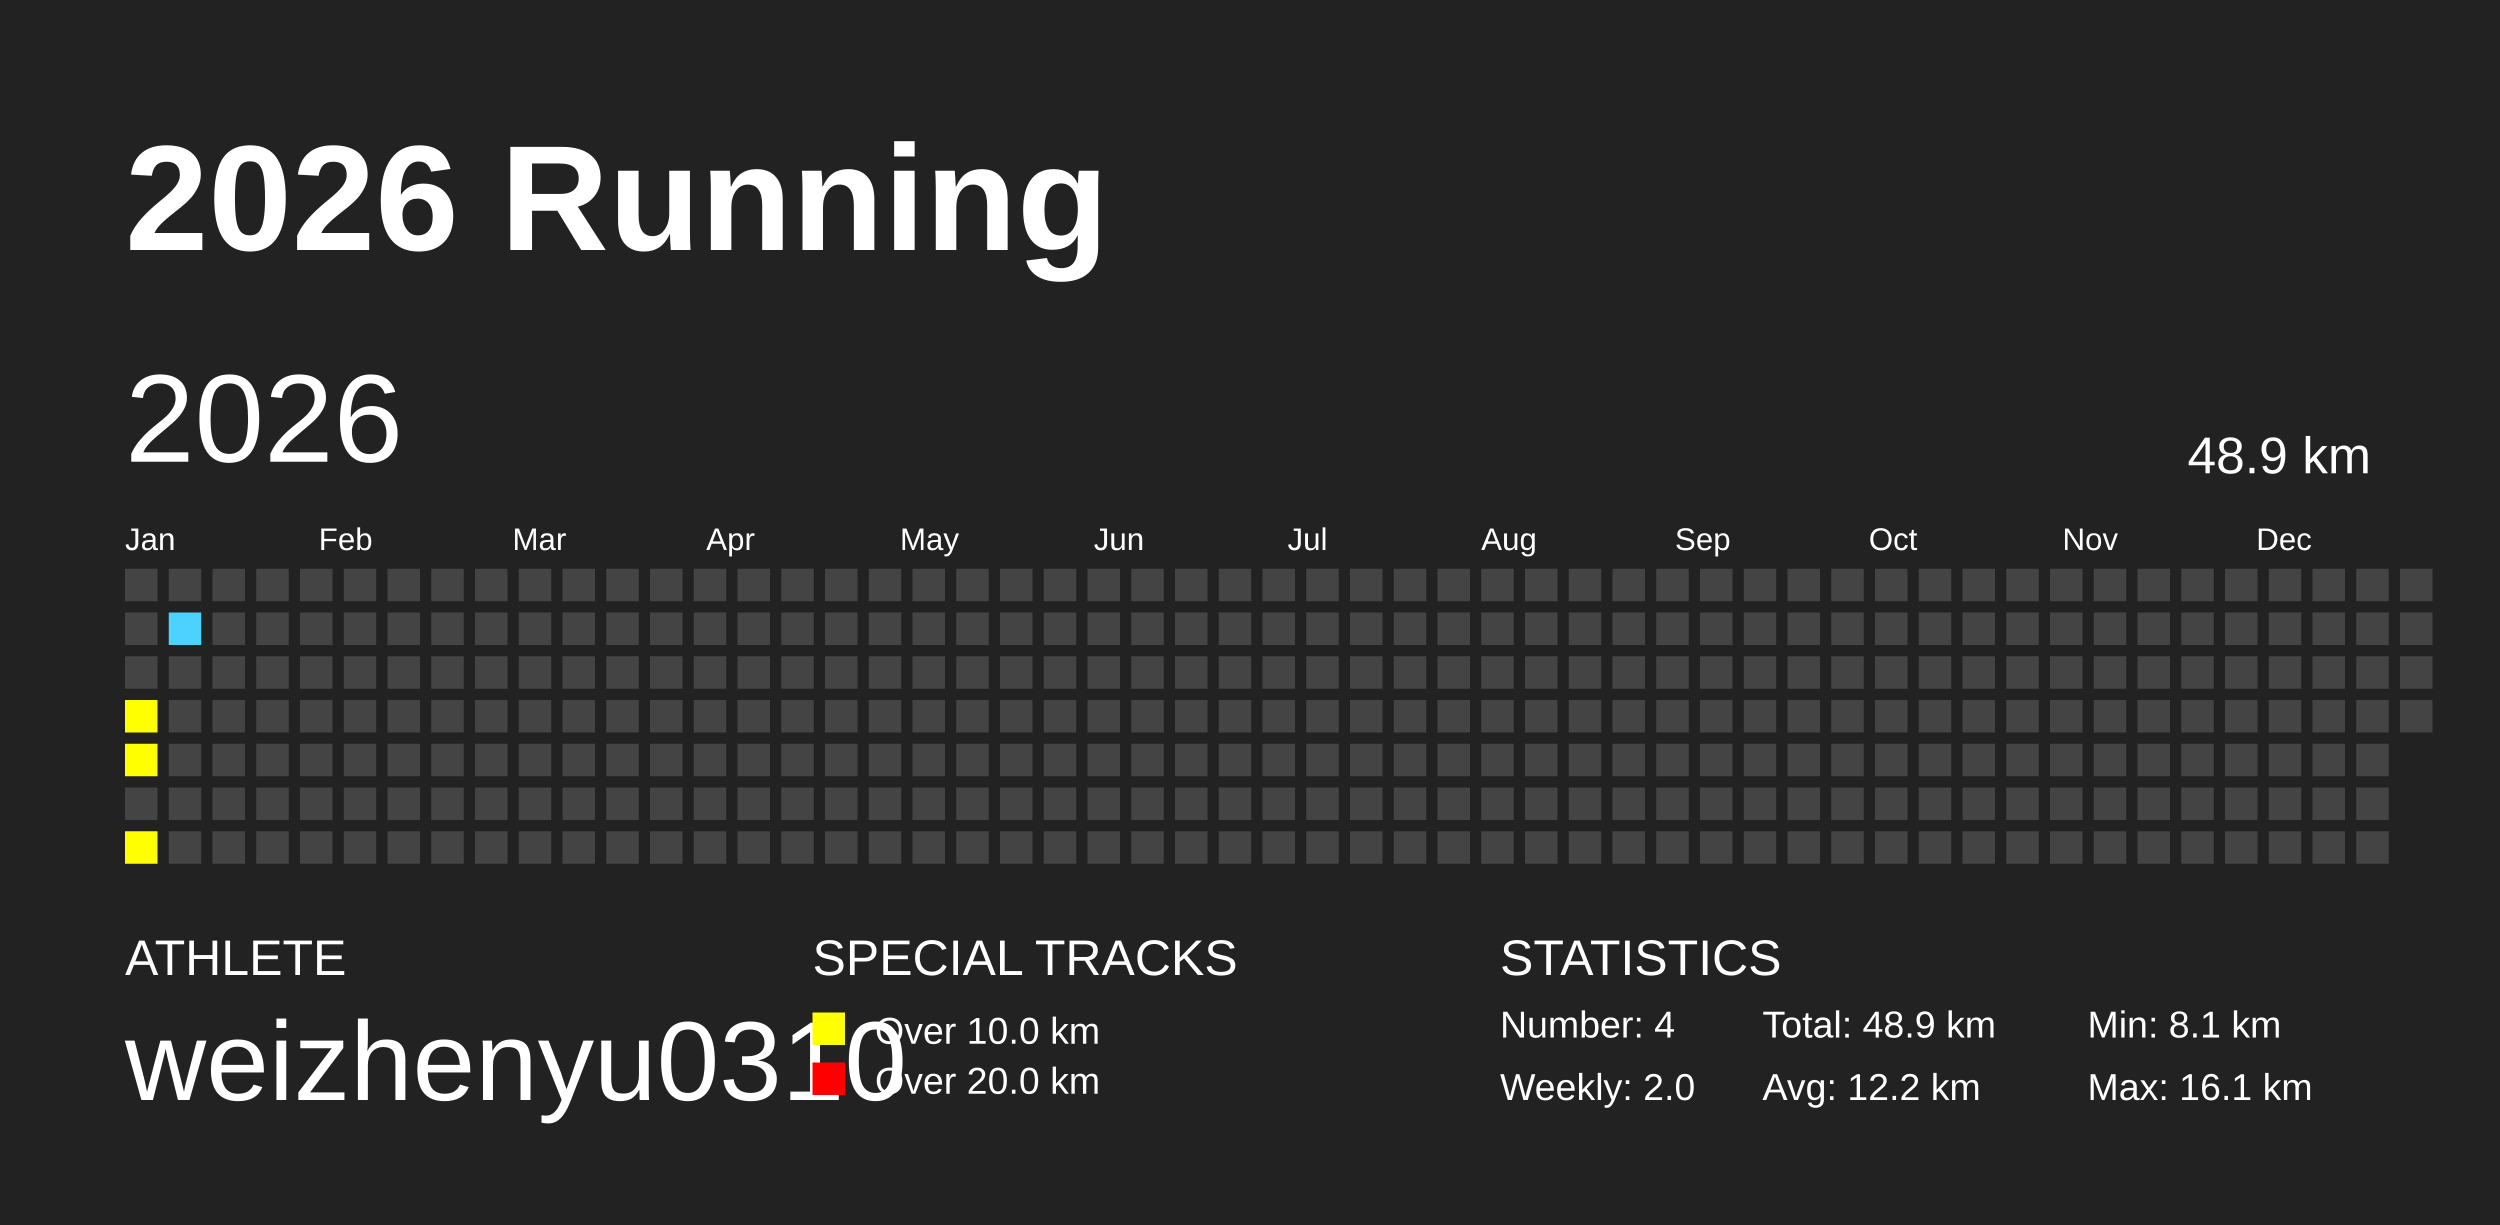
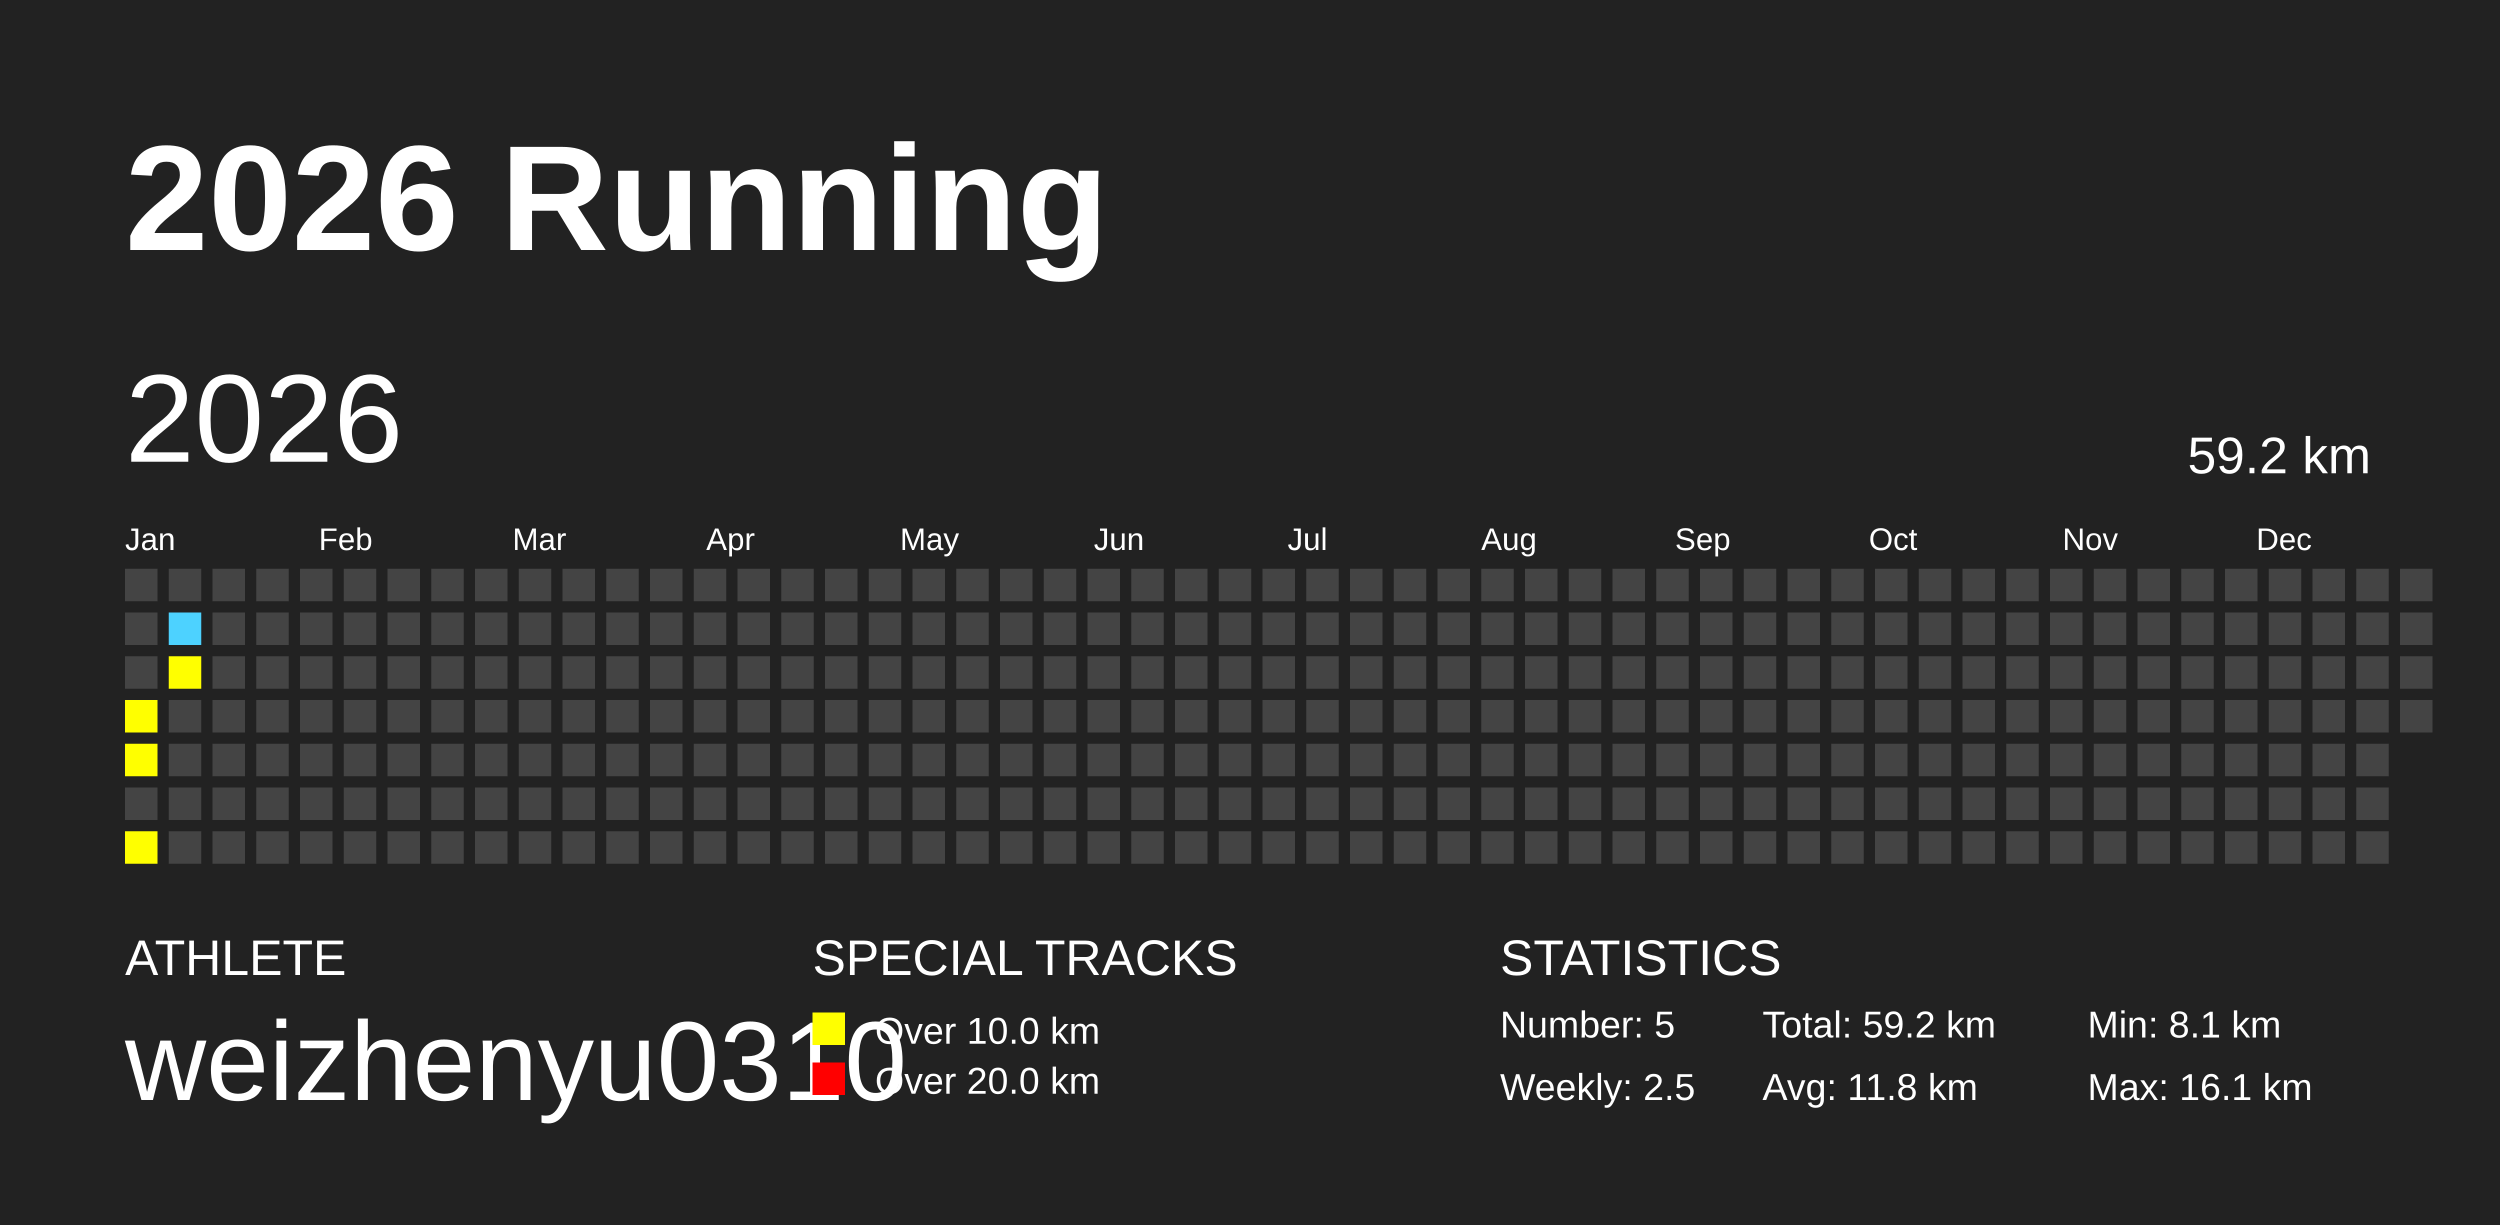
<svg xmlns="http://www.w3.org/2000/svg" baseProfile="full" height="98mm" version="1.1" viewBox="0,0,200,98" width="200mm">
  <defs />
  <rect fill="#222222" height="98" width="200" x="0" y="0" />
  <text fill="#FFFFFF" style="font-size:12px; font-family:Arial; font-weight:bold;" x="10" y="20">2026 Running</text>
  <text fill="#FFFFFF" style="font-size:4px; font-family:Arial" x="10" y="78">ATHLETE</text>
  <text fill="#FFFFFF" style="font-size:9px; font-family:Arial" x="10" y="88">weizhenyu0310</text>
  <text fill="#FFFFFF" style="font-size:4px; font-family:Arial" x="65" y="78">SPECIAL TRACKS</text>
  <rect fill="yellow" height="2.6" width="2.6" x="65" y="81" />
  <text fill="#FFFFFF" style="font-size:3px; font-family:Arial" x="70" y="83.5">Over 10.0 km</text>
  <rect fill="red" height="2.6" width="2.6" x="65" y="85" />
  <text fill="#FFFFFF" style="font-size:3px; font-family:Arial" x="70" y="87.5">Over 20.0 km</text>
  <text fill="#FFFFFF" style="font-size:4px; font-family:Arial" x="120" y="78">STATISTICS</text>
-   <text fill="#FFFFFF" style="font-size:3px; font-family:Arial" x="120" y="83">Number: 4</text>
-   <text fill="#FFFFFF" style="font-size:3px; font-family:Arial" x="120" y="88">Weekly: 2.0</text>
-   <text fill="#FFFFFF" style="font-size:3px; font-family:Arial" x="141" y="83">Total: 48.9 km</text>
-   <text fill="#FFFFFF" style="font-size:3px; font-family:Arial" x="141" y="88">Avg: 12.2 km</text>
+   <text fill="#FFFFFF" style="font-size:3px; font-family:Arial" x="120" y="83">Number: 5</text>
+   <text fill="#FFFFFF" style="font-size:3px; font-family:Arial" x="120" y="88">Weekly: 2.5</text>
+   <text fill="#FFFFFF" style="font-size:3px; font-family:Arial" x="141" y="83">Total: 59.2 km</text>
+   <text fill="#FFFFFF" style="font-size:3px; font-family:Arial" x="141" y="88">Avg: 11.8 km</text>
  <text fill="#FFFFFF" style="font-size:3px; font-family:Arial" x="167" y="83">Min: 8.1 km</text>
  <text fill="#FFFFFF" style="font-size:3px; font-family:Arial" x="167" y="88">Max: 16.1 km</text>
  <text dominant-baseline="hanging" fill="#FFFFFF" style="font-size:10.0px; font-family:Arial;" x="10" y="30">2026</text>
-   <text dominant-baseline="hanging" fill="#FFFFFF" style="font-size:4.125px; font-family:Arial;" x="175" y="35">48.9 km</text>
+   <text dominant-baseline="hanging" fill="#FFFFFF" style="font-size:4.125px; font-family:Arial;" x="175" y="35">59.2 km</text>
  <text fill="#FFFFFF" style="font-size:2.5px; font-family:Arial" x="10.0" y="44">Jan</text>
  <text fill="#FFFFFF" style="font-size:2.5px; font-family:Arial" x="25.5" y="44">Feb</text>
  <text fill="#FFFFFF" style="font-size:2.5px; font-family:Arial" x="41.0" y="44">Mar</text>
  <text fill="#FFFFFF" style="font-size:2.5px; font-family:Arial" x="56.5" y="44">Apr</text>
  <text fill="#FFFFFF" style="font-size:2.5px; font-family:Arial" x="72.0" y="44">May</text>
  <text fill="#FFFFFF" style="font-size:2.5px; font-family:Arial" x="87.5" y="44">Jun</text>
  <text fill="#FFFFFF" style="font-size:2.5px; font-family:Arial" x="103.0" y="44">Jul</text>
  <text fill="#FFFFFF" style="font-size:2.5px; font-family:Arial" x="118.5" y="44">Aug</text>
  <text fill="#FFFFFF" style="font-size:2.5px; font-family:Arial" x="134.0" y="44">Sep</text>
  <text fill="#FFFFFF" style="font-size:2.5px; font-family:Arial" x="149.5" y="44">Oct</text>
  <text fill="#FFFFFF" style="font-size:2.5px; font-family:Arial" x="165.0" y="44">Nov</text>
  <text fill="#FFFFFF" style="font-size:2.5px; font-family:Arial" x="180.5" y="44">Dec</text>
  <rect fill="#444444" height="2.6" width="2.6" x="10.0" y="45.5" />
  <rect fill="#444444" height="2.6" width="2.6" x="10.0" y="49.0" />
  <rect fill="#444444" height="2.6" width="2.6" x="10.0" y="52.5" />
  <rect fill="yellow" height="2.6" width="2.6" x="10.0" y="56.0" />
  <rect fill="yellow" height="2.6" width="2.6" x="10.0" y="59.5" />
  <rect fill="#444444" height="2.6" width="2.6" x="10.0" y="63.0" />
  <rect fill="yellow" height="2.6" width="2.6" x="10.0" y="66.5" />
  <rect fill="#444444" height="2.6" width="2.6" x="13.5" y="45.5" />
  <rect fill="#4DD2FF" height="2.6" width="2.6" x="13.5" y="49.0" />
-   <rect fill="#444444" height="2.6" width="2.6" x="13.5" y="52.5" />
+   <rect fill="yellow" height="2.6" width="2.6" x="13.5" y="52.5" />
  <rect fill="#444444" height="2.6" width="2.6" x="13.5" y="56.0" />
  <rect fill="#444444" height="2.6" width="2.6" x="13.5" y="59.5" />
  <rect fill="#444444" height="2.6" width="2.6" x="13.5" y="63.0" />
  <rect fill="#444444" height="2.6" width="2.6" x="13.5" y="66.5" />
  <rect fill="#444444" height="2.6" width="2.6" x="17.0" y="45.5" />
  <rect fill="#444444" height="2.6" width="2.6" x="17.0" y="49.0" />
  <rect fill="#444444" height="2.6" width="2.6" x="17.0" y="52.5" />
  <rect fill="#444444" height="2.6" width="2.6" x="17.0" y="56.0" />
  <rect fill="#444444" height="2.6" width="2.6" x="17.0" y="59.5" />
  <rect fill="#444444" height="2.6" width="2.6" x="17.0" y="63.0" />
  <rect fill="#444444" height="2.6" width="2.6" x="17.0" y="66.5" />
  <rect fill="#444444" height="2.6" width="2.6" x="20.5" y="45.5" />
  <rect fill="#444444" height="2.6" width="2.6" x="20.5" y="49.0" />
  <rect fill="#444444" height="2.6" width="2.6" x="20.5" y="52.5" />
  <rect fill="#444444" height="2.6" width="2.6" x="20.5" y="56.0" />
  <rect fill="#444444" height="2.6" width="2.6" x="20.5" y="59.5" />
  <rect fill="#444444" height="2.6" width="2.6" x="20.5" y="63.0" />
  <rect fill="#444444" height="2.6" width="2.6" x="20.5" y="66.5" />
  <rect fill="#444444" height="2.6" width="2.6" x="24.0" y="45.5" />
  <rect fill="#444444" height="2.6" width="2.6" x="24.0" y="49.0" />
  <rect fill="#444444" height="2.6" width="2.6" x="24.0" y="52.5" />
  <rect fill="#444444" height="2.6" width="2.6" x="24.0" y="56.0" />
  <rect fill="#444444" height="2.6" width="2.6" x="24.0" y="59.5" />
  <rect fill="#444444" height="2.6" width="2.6" x="24.0" y="63.0" />
  <rect fill="#444444" height="2.6" width="2.6" x="24.0" y="66.5" />
  <rect fill="#444444" height="2.6" width="2.6" x="27.5" y="45.5" />
  <rect fill="#444444" height="2.6" width="2.6" x="27.5" y="49.0" />
  <rect fill="#444444" height="2.6" width="2.6" x="27.5" y="52.5" />
  <rect fill="#444444" height="2.6" width="2.6" x="27.5" y="56.0" />
  <rect fill="#444444" height="2.6" width="2.6" x="27.5" y="59.5" />
  <rect fill="#444444" height="2.6" width="2.6" x="27.5" y="63.0" />
  <rect fill="#444444" height="2.6" width="2.6" x="27.5" y="66.5" />
  <rect fill="#444444" height="2.6" width="2.6" x="31.0" y="45.5" />
  <rect fill="#444444" height="2.6" width="2.6" x="31.0" y="49.0" />
  <rect fill="#444444" height="2.6" width="2.6" x="31.0" y="52.5" />
  <rect fill="#444444" height="2.6" width="2.6" x="31.0" y="56.0" />
  <rect fill="#444444" height="2.6" width="2.6" x="31.0" y="59.5" />
  <rect fill="#444444" height="2.6" width="2.6" x="31.0" y="63.0" />
  <rect fill="#444444" height="2.6" width="2.6" x="31.0" y="66.5" />
  <rect fill="#444444" height="2.6" width="2.6" x="34.5" y="45.5" />
  <rect fill="#444444" height="2.6" width="2.6" x="34.5" y="49.0" />
  <rect fill="#444444" height="2.6" width="2.6" x="34.5" y="52.5" />
  <rect fill="#444444" height="2.6" width="2.6" x="34.5" y="56.0" />
  <rect fill="#444444" height="2.6" width="2.6" x="34.5" y="59.5" />
  <rect fill="#444444" height="2.6" width="2.6" x="34.5" y="63.0" />
  <rect fill="#444444" height="2.6" width="2.6" x="34.5" y="66.5" />
  <rect fill="#444444" height="2.6" width="2.6" x="38.0" y="45.5" />
  <rect fill="#444444" height="2.6" width="2.6" x="38.0" y="49.0" />
  <rect fill="#444444" height="2.6" width="2.6" x="38.0" y="52.5" />
  <rect fill="#444444" height="2.6" width="2.6" x="38.0" y="56.0" />
  <rect fill="#444444" height="2.6" width="2.6" x="38.0" y="59.5" />
  <rect fill="#444444" height="2.6" width="2.6" x="38.0" y="63.0" />
  <rect fill="#444444" height="2.6" width="2.6" x="38.0" y="66.5" />
  <rect fill="#444444" height="2.6" width="2.6" x="41.5" y="45.5" />
  <rect fill="#444444" height="2.6" width="2.6" x="41.5" y="49.0" />
  <rect fill="#444444" height="2.6" width="2.6" x="41.5" y="52.5" />
  <rect fill="#444444" height="2.6" width="2.6" x="41.5" y="56.0" />
  <rect fill="#444444" height="2.6" width="2.6" x="41.5" y="59.5" />
  <rect fill="#444444" height="2.6" width="2.6" x="41.5" y="63.0" />
  <rect fill="#444444" height="2.6" width="2.6" x="41.5" y="66.5" />
  <rect fill="#444444" height="2.6" width="2.6" x="45.0" y="45.5" />
  <rect fill="#444444" height="2.6" width="2.6" x="45.0" y="49.0" />
  <rect fill="#444444" height="2.6" width="2.6" x="45.0" y="52.5" />
  <rect fill="#444444" height="2.6" width="2.6" x="45.0" y="56.0" />
  <rect fill="#444444" height="2.6" width="2.6" x="45.0" y="59.5" />
  <rect fill="#444444" height="2.6" width="2.6" x="45.0" y="63.0" />
  <rect fill="#444444" height="2.6" width="2.6" x="45.0" y="66.5" />
  <rect fill="#444444" height="2.6" width="2.6" x="48.5" y="45.5" />
  <rect fill="#444444" height="2.6" width="2.6" x="48.5" y="49.0" />
  <rect fill="#444444" height="2.6" width="2.6" x="48.5" y="52.5" />
  <rect fill="#444444" height="2.6" width="2.6" x="48.5" y="56.0" />
  <rect fill="#444444" height="2.6" width="2.6" x="48.5" y="59.5" />
  <rect fill="#444444" height="2.6" width="2.6" x="48.5" y="63.0" />
  <rect fill="#444444" height="2.6" width="2.6" x="48.5" y="66.5" />
  <rect fill="#444444" height="2.6" width="2.6" x="52.0" y="45.5" />
  <rect fill="#444444" height="2.6" width="2.6" x="52.0" y="49.0" />
  <rect fill="#444444" height="2.6" width="2.6" x="52.0" y="52.5" />
  <rect fill="#444444" height="2.6" width="2.6" x="52.0" y="56.0" />
  <rect fill="#444444" height="2.6" width="2.6" x="52.0" y="59.5" />
  <rect fill="#444444" height="2.6" width="2.6" x="52.0" y="63.0" />
  <rect fill="#444444" height="2.6" width="2.6" x="52.0" y="66.5" />
  <rect fill="#444444" height="2.6" width="2.6" x="55.5" y="45.5" />
  <rect fill="#444444" height="2.6" width="2.6" x="55.5" y="49.0" />
  <rect fill="#444444" height="2.6" width="2.6" x="55.5" y="52.5" />
  <rect fill="#444444" height="2.6" width="2.6" x="55.5" y="56.0" />
  <rect fill="#444444" height="2.6" width="2.6" x="55.5" y="59.5" />
  <rect fill="#444444" height="2.6" width="2.6" x="55.5" y="63.0" />
  <rect fill="#444444" height="2.6" width="2.6" x="55.5" y="66.5" />
  <rect fill="#444444" height="2.6" width="2.6" x="59.0" y="45.5" />
  <rect fill="#444444" height="2.6" width="2.6" x="59.0" y="49.0" />
  <rect fill="#444444" height="2.6" width="2.6" x="59.0" y="52.5" />
  <rect fill="#444444" height="2.6" width="2.6" x="59.0" y="56.0" />
  <rect fill="#444444" height="2.6" width="2.6" x="59.0" y="59.5" />
  <rect fill="#444444" height="2.6" width="2.6" x="59.0" y="63.0" />
  <rect fill="#444444" height="2.6" width="2.6" x="59.0" y="66.5" />
  <rect fill="#444444" height="2.6" width="2.6" x="62.5" y="45.5" />
  <rect fill="#444444" height="2.6" width="2.6" x="62.5" y="49.0" />
  <rect fill="#444444" height="2.6" width="2.6" x="62.5" y="52.5" />
  <rect fill="#444444" height="2.6" width="2.6" x="62.5" y="56.0" />
  <rect fill="#444444" height="2.6" width="2.6" x="62.5" y="59.5" />
  <rect fill="#444444" height="2.6" width="2.6" x="62.5" y="63.0" />
  <rect fill="#444444" height="2.6" width="2.6" x="62.5" y="66.5" />
  <rect fill="#444444" height="2.6" width="2.6" x="66.0" y="45.5" />
  <rect fill="#444444" height="2.6" width="2.6" x="66.0" y="49.0" />
  <rect fill="#444444" height="2.6" width="2.6" x="66.0" y="52.5" />
  <rect fill="#444444" height="2.6" width="2.6" x="66.0" y="56.0" />
  <rect fill="#444444" height="2.6" width="2.6" x="66.0" y="59.5" />
  <rect fill="#444444" height="2.6" width="2.6" x="66.0" y="63.0" />
  <rect fill="#444444" height="2.6" width="2.6" x="66.0" y="66.5" />
  <rect fill="#444444" height="2.6" width="2.6" x="69.5" y="45.5" />
  <rect fill="#444444" height="2.6" width="2.6" x="69.5" y="49.0" />
  <rect fill="#444444" height="2.6" width="2.6" x="69.5" y="52.5" />
  <rect fill="#444444" height="2.6" width="2.6" x="69.5" y="56.0" />
  <rect fill="#444444" height="2.6" width="2.6" x="69.5" y="59.5" />
  <rect fill="#444444" height="2.6" width="2.6" x="69.5" y="63.0" />
  <rect fill="#444444" height="2.6" width="2.6" x="69.5" y="66.5" />
  <rect fill="#444444" height="2.6" width="2.6" x="73.0" y="45.5" />
  <rect fill="#444444" height="2.6" width="2.6" x="73.0" y="49.0" />
  <rect fill="#444444" height="2.6" width="2.6" x="73.0" y="52.5" />
  <rect fill="#444444" height="2.6" width="2.6" x="73.0" y="56.0" />
  <rect fill="#444444" height="2.6" width="2.6" x="73.0" y="59.5" />
  <rect fill="#444444" height="2.6" width="2.6" x="73.0" y="63.0" />
  <rect fill="#444444" height="2.6" width="2.6" x="73.0" y="66.5" />
  <rect fill="#444444" height="2.6" width="2.6" x="76.5" y="45.5" />
  <rect fill="#444444" height="2.6" width="2.6" x="76.5" y="49.0" />
  <rect fill="#444444" height="2.6" width="2.6" x="76.5" y="52.5" />
  <rect fill="#444444" height="2.6" width="2.6" x="76.5" y="56.0" />
  <rect fill="#444444" height="2.6" width="2.6" x="76.5" y="59.5" />
  <rect fill="#444444" height="2.6" width="2.6" x="76.5" y="63.0" />
  <rect fill="#444444" height="2.6" width="2.6" x="76.5" y="66.5" />
  <rect fill="#444444" height="2.6" width="2.6" x="80.0" y="45.5" />
  <rect fill="#444444" height="2.6" width="2.6" x="80.0" y="49.0" />
  <rect fill="#444444" height="2.6" width="2.6" x="80.0" y="52.5" />
  <rect fill="#444444" height="2.6" width="2.6" x="80.0" y="56.0" />
  <rect fill="#444444" height="2.6" width="2.6" x="80.0" y="59.5" />
  <rect fill="#444444" height="2.6" width="2.6" x="80.0" y="63.0" />
  <rect fill="#444444" height="2.6" width="2.6" x="80.0" y="66.5" />
  <rect fill="#444444" height="2.6" width="2.6" x="83.5" y="45.5" />
  <rect fill="#444444" height="2.6" width="2.6" x="83.5" y="49.0" />
  <rect fill="#444444" height="2.6" width="2.6" x="83.5" y="52.5" />
  <rect fill="#444444" height="2.6" width="2.6" x="83.5" y="56.0" />
  <rect fill="#444444" height="2.6" width="2.6" x="83.5" y="59.5" />
  <rect fill="#444444" height="2.6" width="2.6" x="83.5" y="63.0" />
  <rect fill="#444444" height="2.6" width="2.6" x="83.5" y="66.5" />
  <rect fill="#444444" height="2.6" width="2.6" x="87.0" y="45.5" />
  <rect fill="#444444" height="2.6" width="2.6" x="87.0" y="49.0" />
  <rect fill="#444444" height="2.6" width="2.6" x="87.0" y="52.5" />
  <rect fill="#444444" height="2.6" width="2.6" x="87.0" y="56.0" />
  <rect fill="#444444" height="2.6" width="2.6" x="87.0" y="59.5" />
  <rect fill="#444444" height="2.6" width="2.6" x="87.0" y="63.0" />
  <rect fill="#444444" height="2.6" width="2.6" x="87.0" y="66.5" />
  <rect fill="#444444" height="2.6" width="2.6" x="90.5" y="45.5" />
  <rect fill="#444444" height="2.6" width="2.6" x="90.5" y="49.0" />
  <rect fill="#444444" height="2.6" width="2.6" x="90.5" y="52.5" />
  <rect fill="#444444" height="2.6" width="2.6" x="90.5" y="56.0" />
  <rect fill="#444444" height="2.6" width="2.6" x="90.5" y="59.5" />
  <rect fill="#444444" height="2.6" width="2.6" x="90.5" y="63.0" />
  <rect fill="#444444" height="2.6" width="2.6" x="90.5" y="66.5" />
  <rect fill="#444444" height="2.6" width="2.6" x="94.0" y="45.5" />
  <rect fill="#444444" height="2.6" width="2.6" x="94.0" y="49.0" />
  <rect fill="#444444" height="2.6" width="2.6" x="94.0" y="52.5" />
  <rect fill="#444444" height="2.6" width="2.6" x="94.0" y="56.0" />
  <rect fill="#444444" height="2.6" width="2.6" x="94.0" y="59.5" />
  <rect fill="#444444" height="2.6" width="2.6" x="94.0" y="63.0" />
  <rect fill="#444444" height="2.6" width="2.6" x="94.0" y="66.5" />
  <rect fill="#444444" height="2.6" width="2.6" x="97.5" y="45.5" />
  <rect fill="#444444" height="2.6" width="2.6" x="97.5" y="49.0" />
  <rect fill="#444444" height="2.6" width="2.6" x="97.5" y="52.5" />
  <rect fill="#444444" height="2.6" width="2.6" x="97.5" y="56.0" />
  <rect fill="#444444" height="2.6" width="2.6" x="97.5" y="59.5" />
  <rect fill="#444444" height="2.6" width="2.6" x="97.5" y="63.0" />
  <rect fill="#444444" height="2.6" width="2.6" x="97.5" y="66.5" />
  <rect fill="#444444" height="2.6" width="2.6" x="101.0" y="45.5" />
  <rect fill="#444444" height="2.6" width="2.6" x="101.0" y="49.0" />
  <rect fill="#444444" height="2.6" width="2.6" x="101.0" y="52.5" />
  <rect fill="#444444" height="2.6" width="2.6" x="101.0" y="56.0" />
  <rect fill="#444444" height="2.6" width="2.6" x="101.0" y="59.5" />
  <rect fill="#444444" height="2.6" width="2.6" x="101.0" y="63.0" />
  <rect fill="#444444" height="2.6" width="2.6" x="101.0" y="66.5" />
  <rect fill="#444444" height="2.6" width="2.6" x="104.5" y="45.5" />
  <rect fill="#444444" height="2.6" width="2.6" x="104.5" y="49.0" />
  <rect fill="#444444" height="2.6" width="2.6" x="104.5" y="52.5" />
  <rect fill="#444444" height="2.6" width="2.6" x="104.5" y="56.0" />
  <rect fill="#444444" height="2.6" width="2.6" x="104.5" y="59.5" />
  <rect fill="#444444" height="2.6" width="2.6" x="104.5" y="63.0" />
  <rect fill="#444444" height="2.6" width="2.6" x="104.5" y="66.5" />
  <rect fill="#444444" height="2.6" width="2.6" x="108.0" y="45.5" />
  <rect fill="#444444" height="2.6" width="2.6" x="108.0" y="49.0" />
  <rect fill="#444444" height="2.6" width="2.6" x="108.0" y="52.5" />
  <rect fill="#444444" height="2.6" width="2.6" x="108.0" y="56.0" />
  <rect fill="#444444" height="2.6" width="2.6" x="108.0" y="59.5" />
  <rect fill="#444444" height="2.6" width="2.6" x="108.0" y="63.0" />
  <rect fill="#444444" height="2.6" width="2.6" x="108.0" y="66.5" />
  <rect fill="#444444" height="2.6" width="2.6" x="111.5" y="45.5" />
  <rect fill="#444444" height="2.6" width="2.6" x="111.5" y="49.0" />
  <rect fill="#444444" height="2.6" width="2.6" x="111.5" y="52.5" />
  <rect fill="#444444" height="2.6" width="2.6" x="111.5" y="56.0" />
  <rect fill="#444444" height="2.6" width="2.6" x="111.5" y="59.5" />
  <rect fill="#444444" height="2.6" width="2.6" x="111.5" y="63.0" />
  <rect fill="#444444" height="2.6" width="2.6" x="111.5" y="66.5" />
  <rect fill="#444444" height="2.6" width="2.6" x="115.0" y="45.5" />
  <rect fill="#444444" height="2.6" width="2.6" x="115.0" y="49.0" />
  <rect fill="#444444" height="2.6" width="2.6" x="115.0" y="52.5" />
  <rect fill="#444444" height="2.6" width="2.6" x="115.0" y="56.0" />
  <rect fill="#444444" height="2.6" width="2.6" x="115.0" y="59.5" />
  <rect fill="#444444" height="2.6" width="2.6" x="115.0" y="63.0" />
  <rect fill="#444444" height="2.6" width="2.6" x="115.0" y="66.5" />
  <rect fill="#444444" height="2.6" width="2.6" x="118.5" y="45.5" />
  <rect fill="#444444" height="2.6" width="2.6" x="118.5" y="49.0" />
  <rect fill="#444444" height="2.6" width="2.6" x="118.5" y="52.5" />
  <rect fill="#444444" height="2.6" width="2.6" x="118.5" y="56.0" />
  <rect fill="#444444" height="2.6" width="2.6" x="118.5" y="59.5" />
  <rect fill="#444444" height="2.6" width="2.6" x="118.5" y="63.0" />
  <rect fill="#444444" height="2.6" width="2.6" x="118.5" y="66.5" />
  <rect fill="#444444" height="2.6" width="2.6" x="122.0" y="45.5" />
  <rect fill="#444444" height="2.6" width="2.6" x="122.0" y="49.0" />
  <rect fill="#444444" height="2.6" width="2.6" x="122.0" y="52.5" />
  <rect fill="#444444" height="2.6" width="2.6" x="122.0" y="56.0" />
  <rect fill="#444444" height="2.6" width="2.6" x="122.0" y="59.5" />
  <rect fill="#444444" height="2.6" width="2.6" x="122.0" y="63.0" />
  <rect fill="#444444" height="2.6" width="2.6" x="122.0" y="66.5" />
  <rect fill="#444444" height="2.6" width="2.6" x="125.5" y="45.5" />
  <rect fill="#444444" height="2.6" width="2.6" x="125.5" y="49.0" />
  <rect fill="#444444" height="2.6" width="2.6" x="125.5" y="52.5" />
  <rect fill="#444444" height="2.6" width="2.6" x="125.5" y="56.0" />
  <rect fill="#444444" height="2.6" width="2.6" x="125.5" y="59.5" />
  <rect fill="#444444" height="2.6" width="2.6" x="125.5" y="63.0" />
  <rect fill="#444444" height="2.6" width="2.6" x="125.5" y="66.5" />
  <rect fill="#444444" height="2.6" width="2.6" x="129.0" y="45.5" />
  <rect fill="#444444" height="2.6" width="2.6" x="129.0" y="49.0" />
  <rect fill="#444444" height="2.6" width="2.6" x="129.0" y="52.5" />
  <rect fill="#444444" height="2.6" width="2.6" x="129.0" y="56.0" />
  <rect fill="#444444" height="2.6" width="2.6" x="129.0" y="59.5" />
  <rect fill="#444444" height="2.6" width="2.6" x="129.0" y="63.0" />
  <rect fill="#444444" height="2.6" width="2.6" x="129.0" y="66.5" />
  <rect fill="#444444" height="2.6" width="2.6" x="132.5" y="45.5" />
  <rect fill="#444444" height="2.6" width="2.6" x="132.5" y="49.0" />
  <rect fill="#444444" height="2.6" width="2.6" x="132.5" y="52.5" />
  <rect fill="#444444" height="2.6" width="2.6" x="132.5" y="56.0" />
  <rect fill="#444444" height="2.6" width="2.6" x="132.5" y="59.5" />
  <rect fill="#444444" height="2.6" width="2.6" x="132.5" y="63.0" />
  <rect fill="#444444" height="2.6" width="2.6" x="132.5" y="66.5" />
  <rect fill="#444444" height="2.6" width="2.6" x="136.0" y="45.5" />
  <rect fill="#444444" height="2.6" width="2.6" x="136.0" y="49.0" />
  <rect fill="#444444" height="2.6" width="2.6" x="136.0" y="52.5" />
  <rect fill="#444444" height="2.6" width="2.6" x="136.0" y="56.0" />
  <rect fill="#444444" height="2.6" width="2.6" x="136.0" y="59.5" />
  <rect fill="#444444" height="2.6" width="2.6" x="136.0" y="63.0" />
  <rect fill="#444444" height="2.6" width="2.6" x="136.0" y="66.5" />
  <rect fill="#444444" height="2.6" width="2.6" x="139.5" y="45.5" />
  <rect fill="#444444" height="2.6" width="2.6" x="139.5" y="49.0" />
  <rect fill="#444444" height="2.6" width="2.6" x="139.5" y="52.5" />
  <rect fill="#444444" height="2.6" width="2.6" x="139.5" y="56.0" />
  <rect fill="#444444" height="2.6" width="2.6" x="139.5" y="59.5" />
  <rect fill="#444444" height="2.6" width="2.6" x="139.5" y="63.0" />
  <rect fill="#444444" height="2.6" width="2.6" x="139.5" y="66.5" />
  <rect fill="#444444" height="2.6" width="2.6" x="143.0" y="45.5" />
  <rect fill="#444444" height="2.6" width="2.6" x="143.0" y="49.0" />
  <rect fill="#444444" height="2.6" width="2.6" x="143.0" y="52.5" />
  <rect fill="#444444" height="2.6" width="2.6" x="143.0" y="56.0" />
  <rect fill="#444444" height="2.6" width="2.6" x="143.0" y="59.5" />
  <rect fill="#444444" height="2.6" width="2.6" x="143.0" y="63.0" />
  <rect fill="#444444" height="2.6" width="2.6" x="143.0" y="66.5" />
  <rect fill="#444444" height="2.6" width="2.6" x="146.5" y="45.5" />
  <rect fill="#444444" height="2.6" width="2.6" x="146.5" y="49.0" />
  <rect fill="#444444" height="2.6" width="2.6" x="146.5" y="52.5" />
  <rect fill="#444444" height="2.6" width="2.6" x="146.5" y="56.0" />
  <rect fill="#444444" height="2.6" width="2.6" x="146.5" y="59.5" />
  <rect fill="#444444" height="2.6" width="2.6" x="146.5" y="63.0" />
  <rect fill="#444444" height="2.6" width="2.6" x="146.5" y="66.5" />
  <rect fill="#444444" height="2.6" width="2.6" x="150.0" y="45.5" />
  <rect fill="#444444" height="2.6" width="2.6" x="150.0" y="49.0" />
  <rect fill="#444444" height="2.6" width="2.6" x="150.0" y="52.5" />
  <rect fill="#444444" height="2.6" width="2.6" x="150.0" y="56.0" />
  <rect fill="#444444" height="2.6" width="2.6" x="150.0" y="59.5" />
  <rect fill="#444444" height="2.6" width="2.6" x="150.0" y="63.0" />
  <rect fill="#444444" height="2.6" width="2.6" x="150.0" y="66.5" />
  <rect fill="#444444" height="2.6" width="2.6" x="153.5" y="45.5" />
  <rect fill="#444444" height="2.6" width="2.6" x="153.5" y="49.0" />
  <rect fill="#444444" height="2.6" width="2.6" x="153.5" y="52.5" />
  <rect fill="#444444" height="2.6" width="2.6" x="153.5" y="56.0" />
  <rect fill="#444444" height="2.6" width="2.6" x="153.5" y="59.5" />
  <rect fill="#444444" height="2.6" width="2.6" x="153.5" y="63.0" />
  <rect fill="#444444" height="2.6" width="2.6" x="153.5" y="66.5" />
  <rect fill="#444444" height="2.6" width="2.6" x="157.0" y="45.5" />
  <rect fill="#444444" height="2.6" width="2.6" x="157.0" y="49.0" />
  <rect fill="#444444" height="2.6" width="2.6" x="157.0" y="52.5" />
  <rect fill="#444444" height="2.6" width="2.6" x="157.0" y="56.0" />
  <rect fill="#444444" height="2.6" width="2.6" x="157.0" y="59.5" />
  <rect fill="#444444" height="2.6" width="2.6" x="157.0" y="63.0" />
  <rect fill="#444444" height="2.6" width="2.6" x="157.0" y="66.5" />
  <rect fill="#444444" height="2.6" width="2.6" x="160.5" y="45.5" />
  <rect fill="#444444" height="2.6" width="2.6" x="160.5" y="49.0" />
  <rect fill="#444444" height="2.6" width="2.6" x="160.5" y="52.5" />
  <rect fill="#444444" height="2.6" width="2.6" x="160.5" y="56.0" />
  <rect fill="#444444" height="2.6" width="2.6" x="160.5" y="59.5" />
  <rect fill="#444444" height="2.6" width="2.6" x="160.5" y="63.0" />
  <rect fill="#444444" height="2.6" width="2.6" x="160.5" y="66.5" />
  <rect fill="#444444" height="2.6" width="2.6" x="164.0" y="45.5" />
  <rect fill="#444444" height="2.6" width="2.6" x="164.0" y="49.0" />
  <rect fill="#444444" height="2.6" width="2.6" x="164.0" y="52.5" />
  <rect fill="#444444" height="2.6" width="2.6" x="164.0" y="56.0" />
  <rect fill="#444444" height="2.6" width="2.6" x="164.0" y="59.5" />
  <rect fill="#444444" height="2.6" width="2.6" x="164.0" y="63.0" />
  <rect fill="#444444" height="2.6" width="2.6" x="164.0" y="66.5" />
  <rect fill="#444444" height="2.6" width="2.6" x="167.5" y="45.5" />
  <rect fill="#444444" height="2.6" width="2.6" x="167.5" y="49.0" />
  <rect fill="#444444" height="2.6" width="2.6" x="167.5" y="52.5" />
  <rect fill="#444444" height="2.6" width="2.6" x="167.5" y="56.0" />
  <rect fill="#444444" height="2.6" width="2.6" x="167.5" y="59.5" />
  <rect fill="#444444" height="2.6" width="2.6" x="167.5" y="63.0" />
  <rect fill="#444444" height="2.6" width="2.6" x="167.5" y="66.5" />
  <rect fill="#444444" height="2.6" width="2.6" x="171.0" y="45.5" />
  <rect fill="#444444" height="2.6" width="2.6" x="171.0" y="49.0" />
  <rect fill="#444444" height="2.6" width="2.6" x="171.0" y="52.5" />
  <rect fill="#444444" height="2.6" width="2.6" x="171.0" y="56.0" />
  <rect fill="#444444" height="2.6" width="2.6" x="171.0" y="59.5" />
  <rect fill="#444444" height="2.6" width="2.6" x="171.0" y="63.0" />
  <rect fill="#444444" height="2.6" width="2.6" x="171.0" y="66.5" />
  <rect fill="#444444" height="2.6" width="2.6" x="174.5" y="45.5" />
  <rect fill="#444444" height="2.6" width="2.6" x="174.5" y="49.0" />
  <rect fill="#444444" height="2.6" width="2.6" x="174.5" y="52.5" />
  <rect fill="#444444" height="2.6" width="2.6" x="174.5" y="56.0" />
  <rect fill="#444444" height="2.6" width="2.6" x="174.5" y="59.5" />
  <rect fill="#444444" height="2.6" width="2.6" x="174.5" y="63.0" />
  <rect fill="#444444" height="2.6" width="2.6" x="174.5" y="66.5" />
  <rect fill="#444444" height="2.6" width="2.6" x="178.0" y="45.5" />
  <rect fill="#444444" height="2.6" width="2.6" x="178.0" y="49.0" />
  <rect fill="#444444" height="2.6" width="2.6" x="178.0" y="52.5" />
  <rect fill="#444444" height="2.6" width="2.6" x="178.0" y="56.0" />
  <rect fill="#444444" height="2.6" width="2.6" x="178.0" y="59.5" />
  <rect fill="#444444" height="2.6" width="2.6" x="178.0" y="63.0" />
  <rect fill="#444444" height="2.6" width="2.6" x="178.0" y="66.5" />
  <rect fill="#444444" height="2.6" width="2.6" x="181.5" y="45.5" />
  <rect fill="#444444" height="2.6" width="2.6" x="181.5" y="49.0" />
  <rect fill="#444444" height="2.6" width="2.6" x="181.5" y="52.5" />
  <rect fill="#444444" height="2.6" width="2.6" x="181.5" y="56.0" />
  <rect fill="#444444" height="2.6" width="2.6" x="181.5" y="59.5" />
  <rect fill="#444444" height="2.6" width="2.6" x="181.5" y="63.0" />
  <rect fill="#444444" height="2.6" width="2.6" x="181.5" y="66.5" />
  <rect fill="#444444" height="2.6" width="2.6" x="185.0" y="45.5" />
  <rect fill="#444444" height="2.6" width="2.6" x="185.0" y="49.0" />
  <rect fill="#444444" height="2.6" width="2.6" x="185.0" y="52.5" />
  <rect fill="#444444" height="2.6" width="2.6" x="185.0" y="56.0" />
  <rect fill="#444444" height="2.6" width="2.6" x="185.0" y="59.5" />
  <rect fill="#444444" height="2.6" width="2.6" x="185.0" y="63.0" />
  <rect fill="#444444" height="2.6" width="2.6" x="185.0" y="66.5" />
  <rect fill="#444444" height="2.6" width="2.6" x="188.5" y="45.5" />
  <rect fill="#444444" height="2.6" width="2.6" x="188.5" y="49.0" />
  <rect fill="#444444" height="2.6" width="2.6" x="188.5" y="52.5" />
  <rect fill="#444444" height="2.6" width="2.6" x="188.5" y="56.0" />
  <rect fill="#444444" height="2.6" width="2.6" x="188.5" y="59.5" />
  <rect fill="#444444" height="2.6" width="2.6" x="188.5" y="63.0" />
  <rect fill="#444444" height="2.6" width="2.6" x="188.5" y="66.5" />
  <rect fill="#444444" height="2.6" width="2.6" x="192.0" y="45.5" />
  <rect fill="#444444" height="2.6" width="2.6" x="192.0" y="49.0" />
  <rect fill="#444444" height="2.6" width="2.6" x="192.0" y="52.5" />
  <rect fill="#444444" height="2.6" width="2.6" x="192.0" y="56.0" />
</svg>
